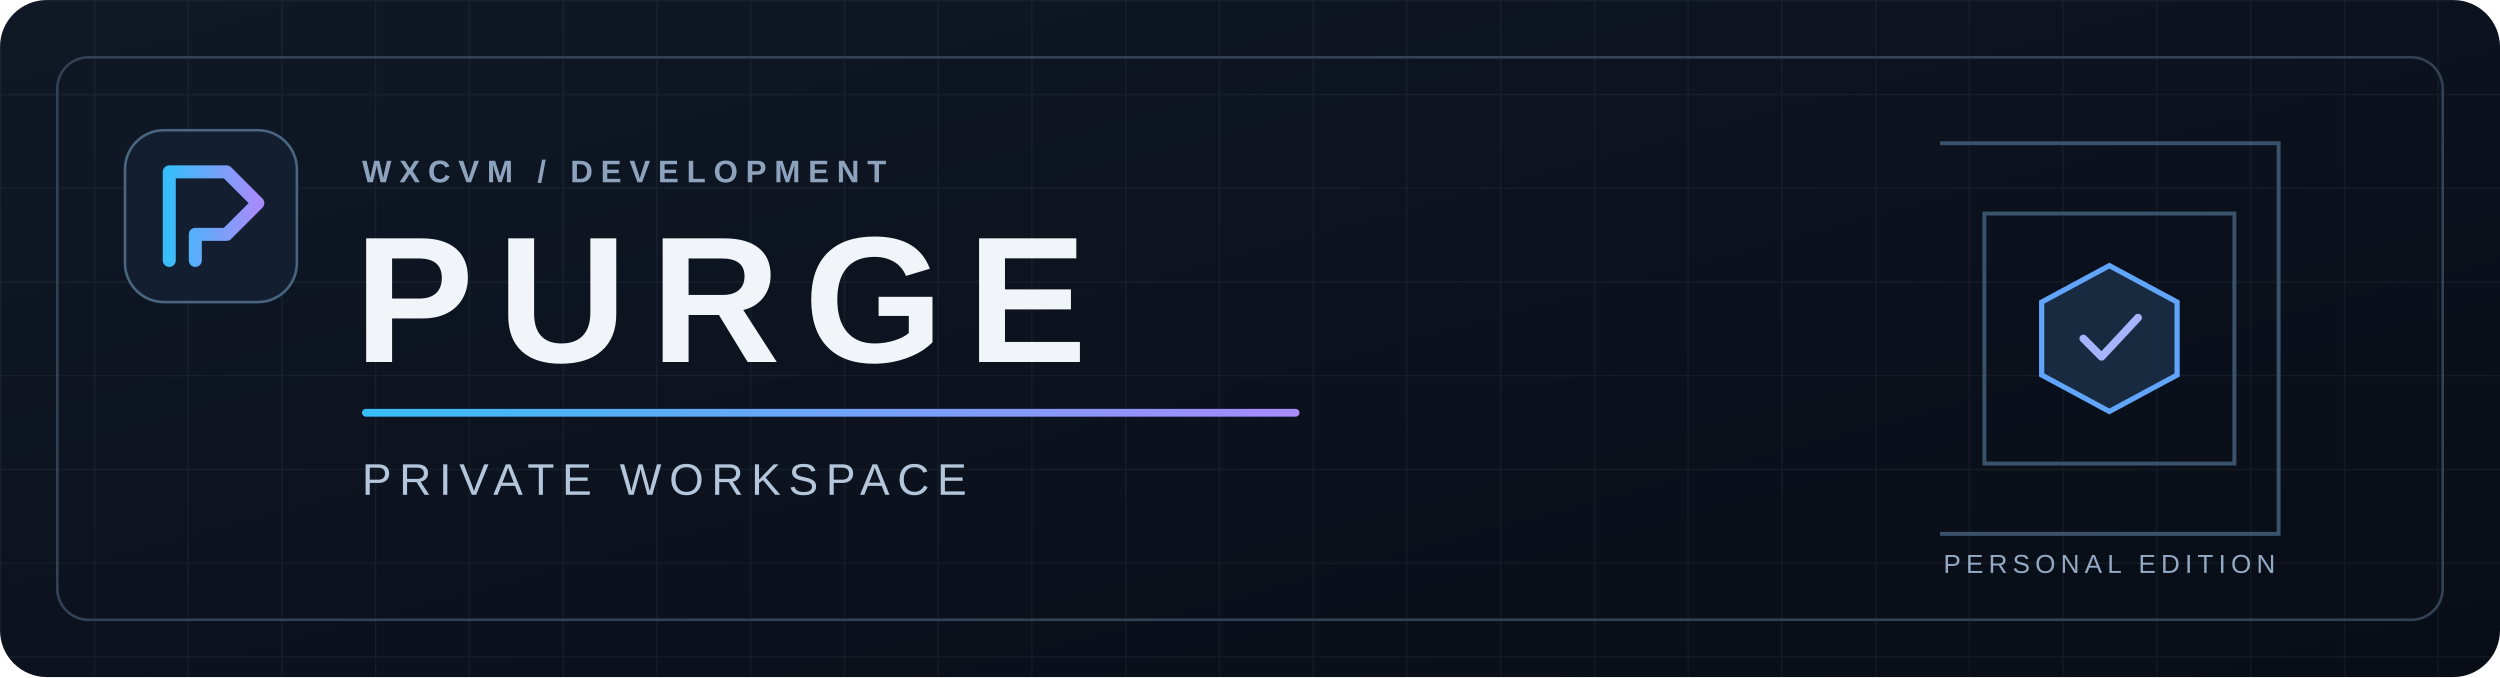
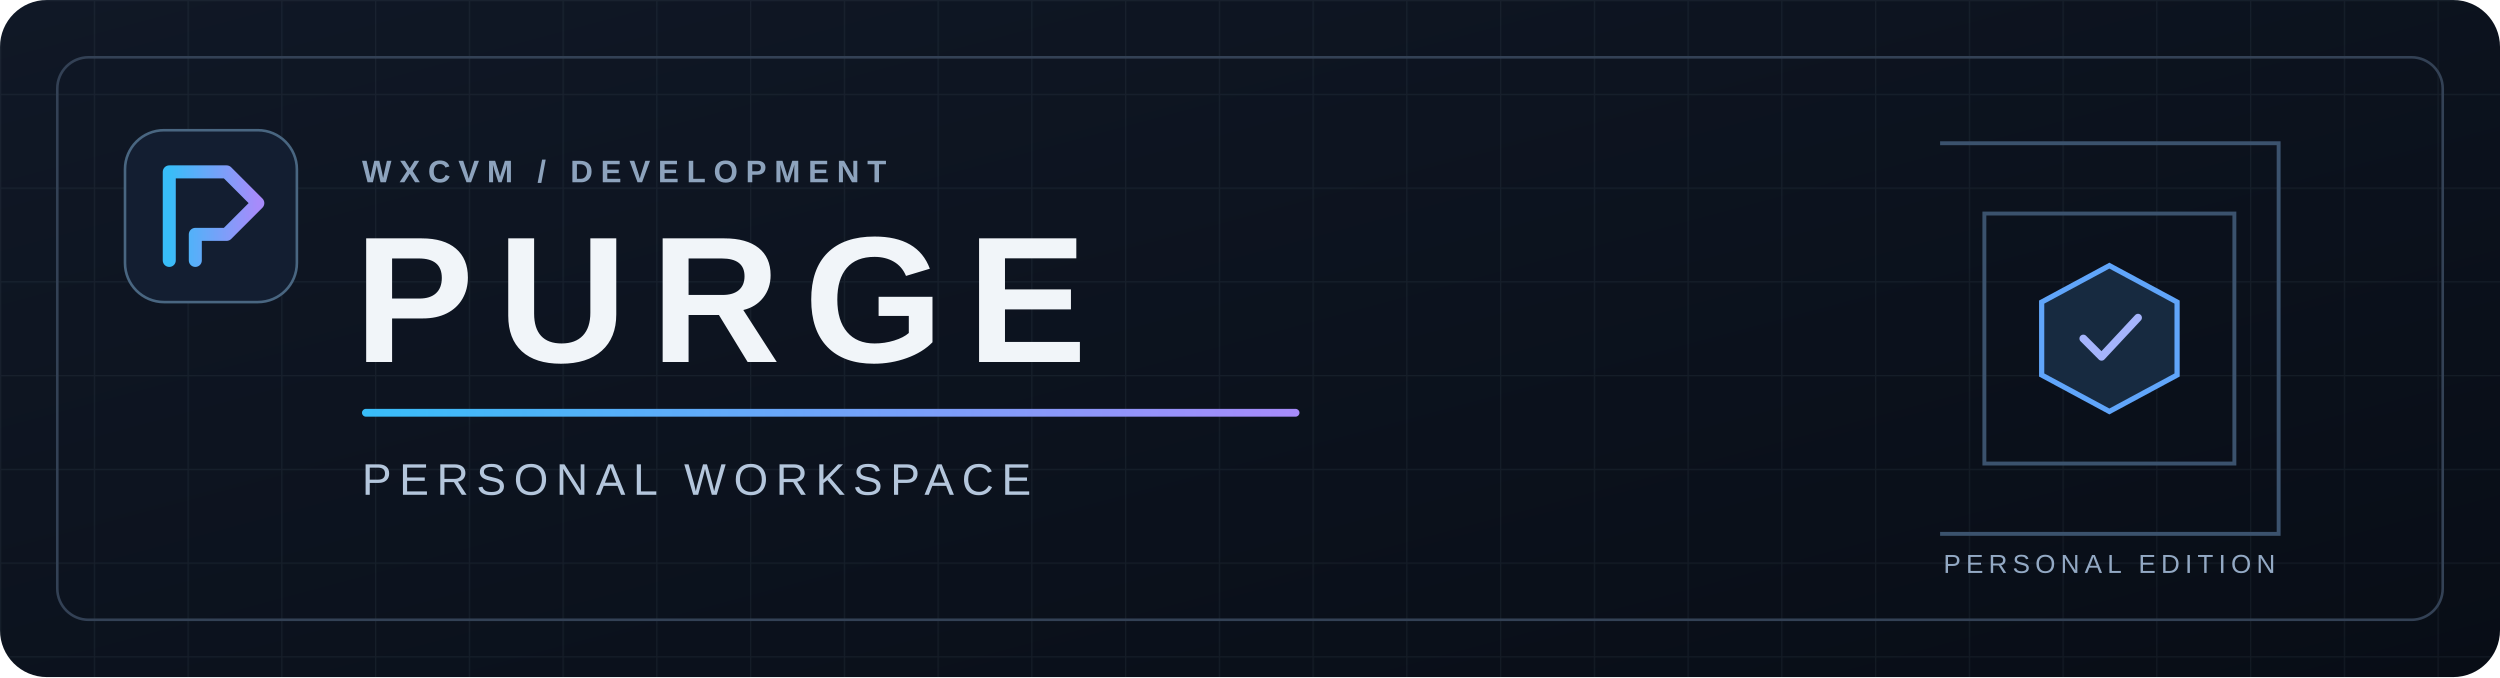
<svg xmlns="http://www.w3.org/2000/svg" width="960" height="260" viewBox="0 0 960 260" role="img" aria-labelledby="title desc">
  <defs>
    <linearGradient id="bg" x1="0" y1="0" x2="1" y2="1">
      <stop offset="0" stop-color="#101826" />
      <stop offset="1" stop-color="#080d16" />
    </linearGradient>
    <linearGradient id="accent" x1="0" y1="0" x2="1" y2="0">
      <stop offset="0" stop-color="#38bdf8" />
      <stop offset="1" stop-color="#a78bfa" />
    </linearGradient>
    <pattern id="grid" width="36" height="36" patternUnits="userSpaceOnUse">
      <path d="M36 0H0V36" fill="none" stroke="#94a3b8" stroke-opacity=".08" />
    </pattern>
  </defs>
  <rect width="960" height="260" rx="18" fill="url(#bg)" />
  <rect width="960" height="260" rx="18" fill="url(#grid)" />
  <rect x="22" y="22" width="916" height="216" rx="12" fill="none" stroke="#334155" />
  <rect x="48" y="50" width="66" height="66" rx="15" fill="#131e31" stroke="#496681" />
  <path d="M65 100V66h22l12 12-12 12H75v10" fill="none" stroke="url(#accent)" stroke-width="5" stroke-linejoin="round" stroke-linecap="round" />
  <text x="139" y="70" fill="#8da3bd" font-family="Segoe UI, Arial, sans-serif" font-size="12" font-weight="600" letter-spacing="3">WXCVM / DEVELOPMENT</text>
  <text x="136" y="139" fill="#f1f5f9" font-family="Segoe UI, Arial, sans-serif" font-size="69" font-weight="800" letter-spacing="9">PURGE</text>
  <rect x="139" y="157" width="360" height="3" rx="1.5" fill="url(#accent)" />
-   <text x="139" y="190" fill="#b4c6dc" font-family="Segoe UI, Arial, sans-serif" font-size="17" letter-spacing="3">PRIVATE WORKSPACE</text>
+   <text x="139" y="190" fill="#b4c6dc" font-family="Segoe UI, Arial, sans-serif" font-size="17" letter-spacing="3">PERSONAL WORKSPACE</text>
  <path d="M745 55h130v150H745M762 82h96v96h-96z" fill="none" stroke="#3b526d" stroke-width="1.5" />
  <path d="M810 102l26 14v28l-26 14-26-14v-28z" fill="#172a40" stroke="#60a5fa" stroke-width="2" />
  <path d="M800 130l7 7 14-15" fill="none" stroke="#a5b4fc" stroke-width="3" stroke-linecap="round" stroke-linejoin="round" />
  <text x="810" y="220" text-anchor="middle" fill="#93a9c4" font-family="Segoe UI, Arial, sans-serif" font-size="10" letter-spacing="2">PERSONAL EDITION</text>
</svg>
